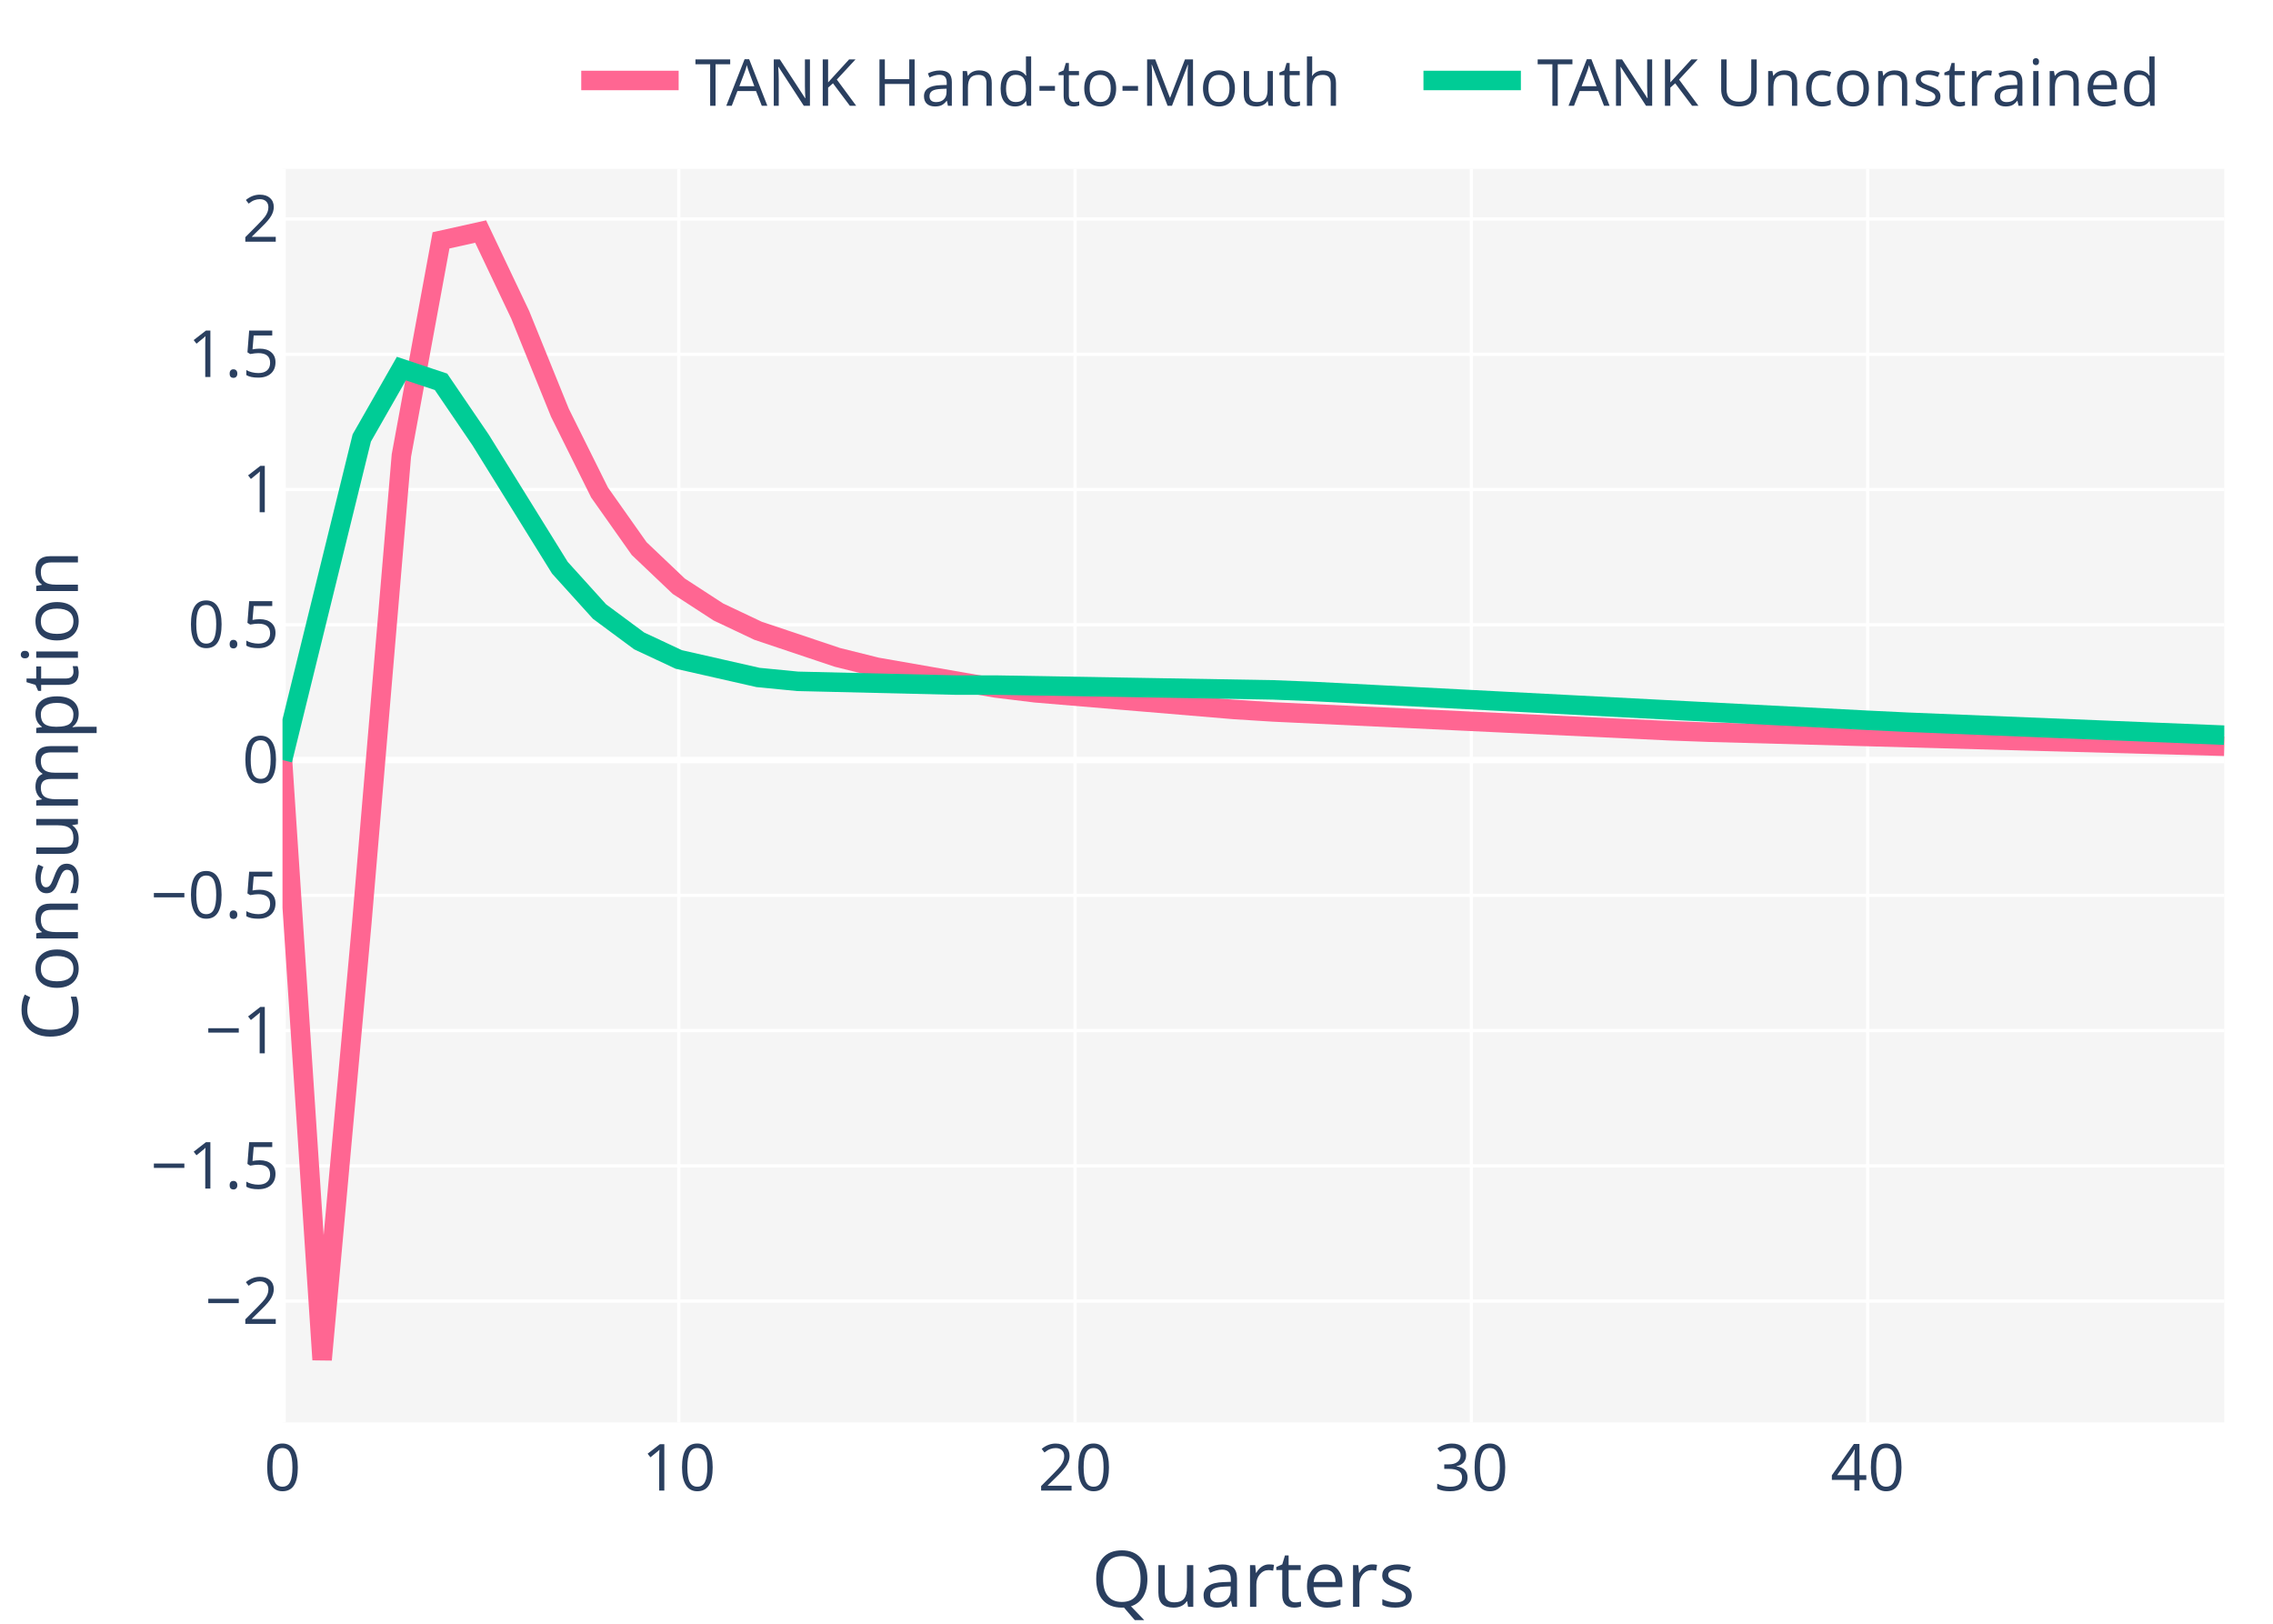
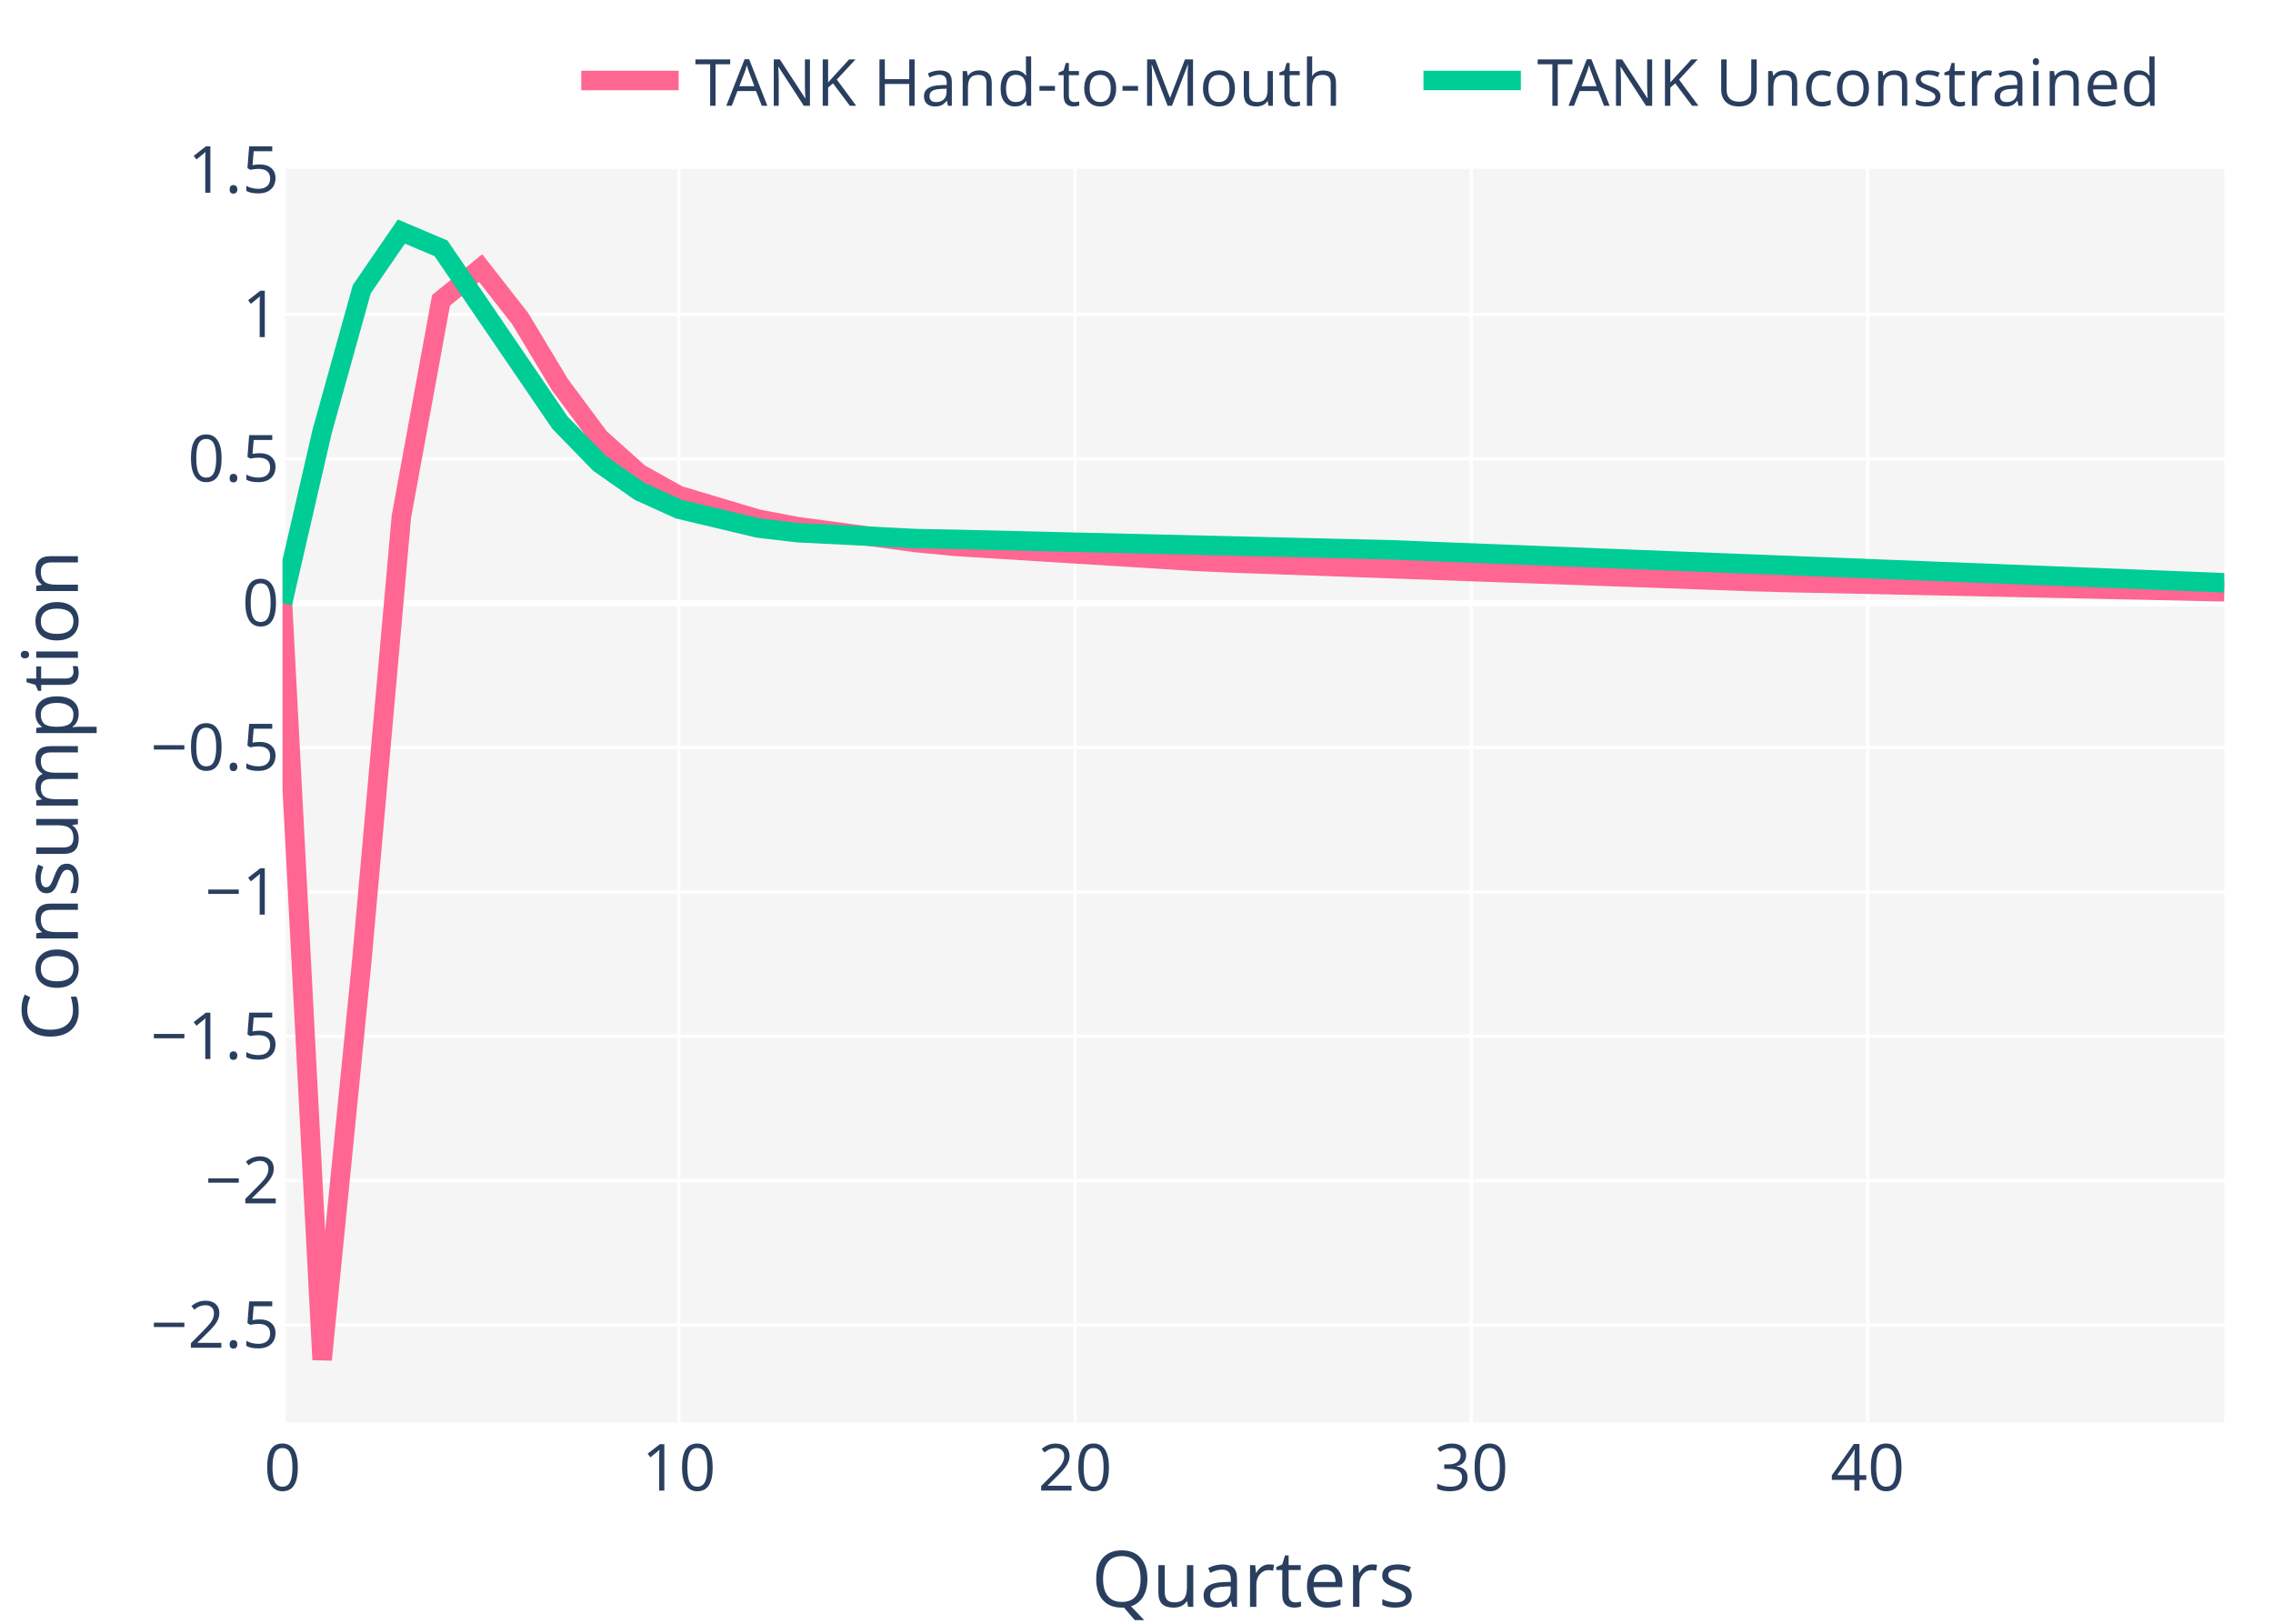
<svg xmlns="http://www.w3.org/2000/svg" class="main-svg" width="700" height="500" style="" viewBox="0 0 700 500">
  <rect x="0" y="0" width="700" height="500" style="fill: rgb(255, 255, 255); fill-opacity: 1;" />
-   <defs id="defs-c66809">
+   <defs id="defs-255d50">
    <g class="clips">
-       <clipPath id="clipc66809xyplot" class="plotclip">
+       <clipPath id="clip255d50xyplot" class="plotclip">
        <rect width="598" height="386" />
      </clipPath>
-       <clipPath class="axesclip" id="clipc66809x">
+       <clipPath class="axesclip" id="clip255d50x">
        <rect x="87" y="0" width="598" height="500" />
      </clipPath>
-       <clipPath class="axesclip" id="clipc66809y">
+       <clipPath class="axesclip" id="clip255d50y">
        <rect x="0" y="52" width="700" height="386" />
      </clipPath>
-       <clipPath class="axesclip" id="clipc66809xy">
+       <clipPath class="axesclip" id="clip255d50xy">
        <rect x="87" y="52" width="598" height="386" />
      </clipPath>
    </g>
    <g class="gradients" />
    <g class="patterns" />
  </defs>
  <g class="bglayer">
    <rect class="bg" x="87" y="52" width="598" height="386" style="fill: rgb(245, 245, 245); fill-opacity: 1; stroke-width: 0;" />
  </g>
  <g class="layer-below">
    <g class="imagelayer" />
    <g class="shapelayer" />
  </g>
  <g class="cartesianlayer">
    <g class="subplot xy">
      <g class="layer-subplot">
        <g class="shapelayer" />
        <g class="imagelayer" />
      </g>
      <g class="minor-gridlayer">
        <g class="x" />
        <g class="y" />
      </g>
      <g class="gridlayer">
        <g class="x">
          <path class="xgrid crisp" transform="translate(209.04,0)" d="M0,52v386" style="stroke: rgb(255, 255, 255); stroke-opacity: 1; stroke-width: 1px;" />
          <path class="xgrid crisp" transform="translate(331.08,0)" d="M0,52v386" style="stroke: rgb(255, 255, 255); stroke-opacity: 1; stroke-width: 1px;" />
          <path class="xgrid crisp" transform="translate(453.12,0)" d="M0,52v386" style="stroke: rgb(255, 255, 255); stroke-opacity: 1; stroke-width: 1px;" />
          <path class="xgrid crisp" transform="translate(575.16,0)" d="M0,52v386" style="stroke: rgb(255, 255, 255); stroke-opacity: 1; stroke-width: 1px;" />
        </g>
        <g class="y">
-           <path class="ygrid crisp" transform="translate(0,400.66)" d="M87,0h598" style="stroke: rgb(255, 255, 255); stroke-opacity: 1; stroke-width: 1px;" />
-           <path class="ygrid crisp" transform="translate(0,359)" d="M87,0h598" style="stroke: rgb(255, 255, 255); stroke-opacity: 1; stroke-width: 1px;" />
-           <path class="ygrid crisp" transform="translate(0,317.35)" d="M87,0h598" style="stroke: rgb(255, 255, 255); stroke-opacity: 1; stroke-width: 1px;" />
-           <path class="ygrid crisp" transform="translate(0,275.7)" d="M87,0h598" style="stroke: rgb(255, 255, 255); stroke-opacity: 1; stroke-width: 1px;" />
-           <path class="ygrid crisp" transform="translate(0,192.39)" d="M87,0h598" style="stroke: rgb(255, 255, 255); stroke-opacity: 1; stroke-width: 1px;" />
-           <path class="ygrid crisp" transform="translate(0,150.74)" d="M87,0h598" style="stroke: rgb(255, 255, 255); stroke-opacity: 1; stroke-width: 1px;" />
-           <path class="ygrid crisp" transform="translate(0,109.08)" d="M87,0h598" style="stroke: rgb(255, 255, 255); stroke-opacity: 1; stroke-width: 1px;" />
-           <path class="ygrid crisp" transform="translate(0,67.43)" d="M87,0h598" style="stroke: rgb(255, 255, 255); stroke-opacity: 1; stroke-width: 1px;" />
+           <path class="ygrid crisp" transform="translate(0,408.01)" d="M87,0h598" style="stroke: rgb(255, 255, 255); stroke-opacity: 1; stroke-width: 1px;" />
+           <path class="ygrid crisp" transform="translate(0,363.56)" d="M87,0h598" style="stroke: rgb(255, 255, 255); stroke-opacity: 1; stroke-width: 1px;" />
+           <path class="ygrid crisp" transform="translate(0,319.1)" d="M87,0h598" style="stroke: rgb(255, 255, 255); stroke-opacity: 1; stroke-width: 1px;" />
+           <path class="ygrid crisp" transform="translate(0,274.64)" d="M87,0h598" style="stroke: rgb(255, 255, 255); stroke-opacity: 1; stroke-width: 1px;" />
+           <path class="ygrid crisp" transform="translate(0,230.18)" d="M87,0h598" style="stroke: rgb(255, 255, 255); stroke-opacity: 1; stroke-width: 1px;" />
+           <path class="ygrid crisp" transform="translate(0,141.27)" d="M87,0h598" style="stroke: rgb(255, 255, 255); stroke-opacity: 1; stroke-width: 1px;" />
+           <path class="ygrid crisp" transform="translate(0,96.81)" d="M87,0h598" style="stroke: rgb(255, 255, 255); stroke-opacity: 1; stroke-width: 1px;" />
        </g>
      </g>
      <g class="zerolinelayer">
        <path class="xzl zl crisp" transform="translate(87,0)" d="M0,52v386" style="stroke: rgb(255, 255, 255); stroke-opacity: 1; stroke-width: 2px;" />
-         <path class="yzl zl crisp" transform="translate(0,234.04)" d="M87,0h598" style="stroke: rgb(255, 255, 255); stroke-opacity: 1; stroke-width: 2px;" />
+         <path class="yzl zl crisp" transform="translate(0,185.72)" d="M87,0h598" style="stroke: rgb(255, 255, 255); stroke-opacity: 1; stroke-width: 2px;" />
      </g>
      <path class="xlines-below" />
      <path class="ylines-below" />
      <g class="overlines-below" />
      <g class="xaxislayer-below" />
      <g class="yaxislayer-below" />
      <g class="overaxes-below" />
-       <g class="plot" transform="translate(87,52)" clip-path="url(#clipc66809xyplot)">
+       <g class="plot" transform="translate(87,52)" clip-path="url(#clip255d50xyplot)">
        <g class="scatterlayer mlayer">
-           <g class="trace scatter trace8b0a77" style="stroke-miterlimit: 2; opacity: 1;">
+           <g class="trace scatter tracefb589e" style="stroke-miterlimit: 2; opacity: 1;">
            <g class="fills" />
            <g class="errorbars" />
            <g class="lines">
-               <path class="js-line" d="M0,182.04L12.2,366.7L24.41,232.37L36.61,88.28L48.82,22.01L61.02,19.3L73.22,44.97L85.43,75.09L97.63,99.64L109.84,116.93L122.04,128.52L134.24,136.45L146.45,142.23L170.86,150.42L183.06,153.46L219.67,159.85L231.88,161.34L292.9,166.46L305.1,167.23L427.14,173.02L439.35,173.47L598,177.8" style="vector-effect: non-scaling-stroke; fill: none; stroke: rgb(255, 102, 146); stroke-opacity: 1; stroke-width: 6px; opacity: 1;" />
+               <path class="js-line" d="M0,133.72L12.2,366.7L24.41,244.03L36.61,107.09L48.82,40.48L61.02,30.55L73.22,46.15L85.43,66.45L97.63,82.83L109.84,93.78L122.04,100.58L146.45,107.87L158.65,110.18L195.27,115.09L207.47,116.26L280.69,120.82L292.9,121.38L451.55,127.05L463.76,127.39L598,130.23" style="vector-effect: non-scaling-stroke; fill: none; stroke: rgb(255, 102, 146); stroke-opacity: 1; stroke-width: 6px; opacity: 1;" />
            </g>
            <g class="points" />
            <g class="text" />
          </g>
-           <g class="trace scatter trace8dd25a" style="stroke-miterlimit: 2; opacity: 1;">
+           <g class="trace scatter tracefc5ee0" style="stroke-miterlimit: 2; opacity: 1;">
            <g class="fills" />
            <g class="errorbars" />
            <g class="lines">
-               <path class="js-line" d="M0,182.04L24.41,82.87L36.61,61.5L48.82,65.57L61.02,83.49L85.43,122.83L97.63,136.32L109.84,145.36L122.04,151.07L146.45,156.61L158.65,157.8L207.47,158.96L219.67,158.96L305.1,160.44L317.31,160.92L488.16,169.8L500.37,170.39L598,174.38" style="vector-effect: non-scaling-stroke; fill: none; stroke: rgb(0, 204, 150); stroke-opacity: 1; stroke-width: 6px; opacity: 1;" />
+               <path class="js-line" d="M0,133.72L12.2,80.88L24.41,37.07L36.61,19.3L48.82,24.48L85.43,78.14L97.63,90.68L109.84,99.23L122.04,104.78L146.45,110.59L158.65,112.03L195.27,113.86L207.47,114.09L341.71,117.31L353.92,117.81L598,127.45" style="vector-effect: non-scaling-stroke; fill: none; stroke: rgb(0, 204, 150); stroke-opacity: 1; stroke-width: 6px; opacity: 1;" />
            </g>
            <g class="points" />
            <g class="text" />
          </g>
        </g>
      </g>
      <g class="overplot" />
      <path class="xlines-above crisp" d="M0,0" style="fill: none;" />
      <path class="ylines-above crisp" d="M0,0" style="fill: none;" />
      <g class="overlines-above" />
      <g class="xaxislayer-above">
        <g class="xtick">
          <text text-anchor="middle" x="0" y="459" transform="translate(87,0)" style="font-family: 'Open Sans', verdana, arial, sans-serif; font-size: 20px; fill: rgb(42, 63, 95); fill-opacity: 1; white-space: pre; opacity: 1;">0</text>
        </g>
        <g class="xtick">
          <text text-anchor="middle" x="0" y="459" style="font-family: 'Open Sans', verdana, arial, sans-serif; font-size: 20px; fill: rgb(42, 63, 95); fill-opacity: 1; white-space: pre; opacity: 1;" transform="translate(209.04,0)">10</text>
        </g>
        <g class="xtick">
          <text text-anchor="middle" x="0" y="459" style="font-family: 'Open Sans', verdana, arial, sans-serif; font-size: 20px; fill: rgb(42, 63, 95); fill-opacity: 1; white-space: pre; opacity: 1;" transform="translate(331.08,0)">20</text>
        </g>
        <g class="xtick">
          <text text-anchor="middle" x="0" y="459" style="font-family: 'Open Sans', verdana, arial, sans-serif; font-size: 20px; fill: rgb(42, 63, 95); fill-opacity: 1; white-space: pre; opacity: 1;" transform="translate(453.12,0)">30</text>
        </g>
        <g class="xtick">
          <text text-anchor="middle" x="0" y="459" style="font-family: 'Open Sans', verdana, arial, sans-serif; font-size: 20px; fill: rgb(42, 63, 95); fill-opacity: 1; white-space: pre; opacity: 1;" transform="translate(575.16,0)">40</text>
        </g>
      </g>
      <g class="yaxislayer-above">
        <g class="ytick">
-           <text text-anchor="end" x="86" y="7" transform="translate(0,400.66)" style="font-family: 'Open Sans', verdana, arial, sans-serif; font-size: 20px; fill: rgb(42, 63, 95); fill-opacity: 1; white-space: pre; opacity: 1;">−2</text>
-         </g>
-         <g class="ytick">
-           <text text-anchor="end" x="86" y="7" style="font-family: 'Open Sans', verdana, arial, sans-serif; font-size: 20px; fill: rgb(42, 63, 95); fill-opacity: 1; white-space: pre; opacity: 1;" transform="translate(0,359)">−1.5</text>
-         </g>
-         <g class="ytick">
-           <text text-anchor="end" x="86" y="7" style="font-family: 'Open Sans', verdana, arial, sans-serif; font-size: 20px; fill: rgb(42, 63, 95); fill-opacity: 1; white-space: pre; opacity: 1;" transform="translate(0,317.35)">−1</text>
-         </g>
-         <g class="ytick">
-           <text text-anchor="end" x="86" y="7" style="font-family: 'Open Sans', verdana, arial, sans-serif; font-size: 20px; fill: rgb(42, 63, 95); fill-opacity: 1; white-space: pre; opacity: 1;" transform="translate(0,275.7)">−0.5</text>
-         </g>
-         <g class="ytick">
-           <text text-anchor="end" x="86" y="7" style="font-family: 'Open Sans', verdana, arial, sans-serif; font-size: 20px; fill: rgb(42, 63, 95); fill-opacity: 1; white-space: pre; opacity: 1;" transform="translate(0,234.04)">0</text>
-         </g>
-         <g class="ytick">
-           <text text-anchor="end" x="86" y="7" style="font-family: 'Open Sans', verdana, arial, sans-serif; font-size: 20px; fill: rgb(42, 63, 95); fill-opacity: 1; white-space: pre; opacity: 1;" transform="translate(0,192.39)">0.5</text>
-         </g>
-         <g class="ytick">
-           <text text-anchor="end" x="86" y="7" style="font-family: 'Open Sans', verdana, arial, sans-serif; font-size: 20px; fill: rgb(42, 63, 95); fill-opacity: 1; white-space: pre; opacity: 1;" transform="translate(0,150.74)">1</text>
-         </g>
-         <g class="ytick">
-           <text text-anchor="end" x="86" y="7" style="font-family: 'Open Sans', verdana, arial, sans-serif; font-size: 20px; fill: rgb(42, 63, 95); fill-opacity: 1; white-space: pre; opacity: 1;" transform="translate(0,109.08)">1.5</text>
-         </g>
-         <g class="ytick">
-           <text text-anchor="end" x="86" y="7" style="font-family: 'Open Sans', verdana, arial, sans-serif; font-size: 20px; fill: rgb(42, 63, 95); fill-opacity: 1; white-space: pre; opacity: 1;" transform="translate(0,67.43)">2</text>
+           <text text-anchor="end" x="86" y="7" transform="translate(0,408.01)" style="font-family: 'Open Sans', verdana, arial, sans-serif; font-size: 20px; fill: rgb(42, 63, 95); fill-opacity: 1; white-space: pre; opacity: 1;">−2.5</text>
+         </g>
+         <g class="ytick">
+           <text text-anchor="end" x="86" y="7" style="font-family: 'Open Sans', verdana, arial, sans-serif; font-size: 20px; fill: rgb(42, 63, 95); fill-opacity: 1; white-space: pre; opacity: 1;" transform="translate(0,363.56)">−2</text>
+         </g>
+         <g class="ytick">
+           <text text-anchor="end" x="86" y="7" style="font-family: 'Open Sans', verdana, arial, sans-serif; font-size: 20px; fill: rgb(42, 63, 95); fill-opacity: 1; white-space: pre; opacity: 1;" transform="translate(0,319.1)">−1.5</text>
+         </g>
+         <g class="ytick">
+           <text text-anchor="end" x="86" y="7" style="font-family: 'Open Sans', verdana, arial, sans-serif; font-size: 20px; fill: rgb(42, 63, 95); fill-opacity: 1; white-space: pre; opacity: 1;" transform="translate(0,274.64)">−1</text>
+         </g>
+         <g class="ytick">
+           <text text-anchor="end" x="86" y="7" style="font-family: 'Open Sans', verdana, arial, sans-serif; font-size: 20px; fill: rgb(42, 63, 95); fill-opacity: 1; white-space: pre; opacity: 1;" transform="translate(0,230.18)">−0.5</text>
+         </g>
+         <g class="ytick">
+           <text text-anchor="end" x="86" y="7" style="font-family: 'Open Sans', verdana, arial, sans-serif; font-size: 20px; fill: rgb(42, 63, 95); fill-opacity: 1; white-space: pre; opacity: 1;" transform="translate(0,185.72)">0</text>
+         </g>
+         <g class="ytick">
+           <text text-anchor="end" x="86" y="7" style="font-family: 'Open Sans', verdana, arial, sans-serif; font-size: 20px; fill: rgb(42, 63, 95); fill-opacity: 1; white-space: pre; opacity: 1;" transform="translate(0,141.27)">0.5</text>
+         </g>
+         <g class="ytick">
+           <text text-anchor="end" x="86" y="7" style="font-family: 'Open Sans', verdana, arial, sans-serif; font-size: 20px; fill: rgb(42, 63, 95); fill-opacity: 1; white-space: pre; opacity: 1;" transform="translate(0,96.81)">1</text>
+         </g>
+         <g class="ytick">
+           <text text-anchor="end" x="86" y="7" style="font-family: 'Open Sans', verdana, arial, sans-serif; font-size: 20px; fill: rgb(42, 63, 95); fill-opacity: 1; white-space: pre; opacity: 1;" transform="translate(0,52.35)">1.5</text>
        </g>
      </g>
      <g class="overaxes-above" />
    </g>
  </g>
  <g class="polarlayer" />
  <g class="smithlayer" />
  <g class="ternarylayer" />
  <g class="geolayer" />
  <g class="funnelarealayer" />
  <g class="pielayer" />
  <g class="iciclelayer" />
  <g class="treemaplayer" />
  <g class="sunburstlayer" />
  <g class="glimages" />
-   <defs id="topdefs-c66809">
+   <defs id="topdefs-255d50">
    <g class="clips" />
-     <clipPath id="legendc66809">
+     <clipPath id="legend255d50">
      <rect width="511" height="39" x="0" y="0" />
    </clipPath>
  </defs>
  <g class="layer-above">
    <g class="imagelayer" />
    <g class="shapelayer" />
  </g>
  <g class="infolayer">
    <g class="legend" pointer-events="all" transform="translate(174,5.28)">
      <rect class="bg" shape-rendering="crispEdges" width="511" height="39" x="0" y="0" style="stroke: rgb(68, 68, 68); stroke-opacity: 1; fill: rgb(255, 255, 255); fill-opacity: 1; stroke-width: 0px;" />
-       <g class="scrollbox" transform="" clip-path="url(#legendc66809)">
+       <g class="scrollbox" transform="" clip-path="url(#legend255d50)">
        <g class="groups" transform="">
          <g class="traces" transform="translate(0,19.5)" style="opacity: 1;">
            <text class="legendtext" text-anchor="start" x="40" y="7.8" style="font-family: 'Open Sans', verdana, arial, sans-serif; font-size: 20px; fill: rgb(42, 63, 95); fill-opacity: 1; white-space: pre;">TANK Hand-to-Mouth</text>
            <g class="layers" style="opacity: 1;">
              <g class="legendfill" />
              <g class="legendlines">
                <path class="js-line" d="M5,0h30" style="fill: none; stroke: rgb(255, 102, 146); stroke-opacity: 1; stroke-width: 6px;" />
              </g>
              <g class="legendsymbols">
                <g class="legendpoints" />
              </g>
            </g>
            <rect class="legendtoggle" x="0" y="-14.5" width="256.875" height="29" style="fill: rgb(0, 0, 0); fill-opacity: 0;" />
          </g>
        </g>
        <g class="groups" transform="translate(259.375,0)">
          <g class="traces" transform="translate(0,19.5)" style="opacity: 1;">
            <text class="legendtext" text-anchor="start" x="40" y="7.8" style="font-family: 'Open Sans', verdana, arial, sans-serif; font-size: 20px; fill: rgb(42, 63, 95); fill-opacity: 1; white-space: pre;">TANK Unconstrained</text>
            <g class="layers" style="opacity: 1;">
              <g class="legendfill" />
              <g class="legendlines">
                <path class="js-line" d="M5,0h30" style="fill: none; stroke: rgb(0, 204, 150); stroke-opacity: 1; stroke-width: 6px;" />
              </g>
              <g class="legendsymbols">
                <g class="legendpoints" />
              </g>
            </g>
            <rect class="legendtoggle" x="0" y="-14.5" width="248.234" height="29" style="fill: rgb(0, 0, 0); fill-opacity: 0;" />
          </g>
        </g>
      </g>
      <rect class="scrollbar" rx="20" ry="3" width="0" height="0" x="0" y="0" style="fill: rgb(128, 139, 164); fill-opacity: 1;" />
    </g>
    <g class="g-gtitle" />
    <g class="g-xtitle">
      <text class="xtitle" x="386" y="494.8" text-anchor="middle" style="font-family: 'Open Sans', verdana, arial, sans-serif; font-size: 24px; fill: rgb(42, 63, 95); opacity: 1; font-weight: normal; white-space: pre;">Quarters</text>
    </g>
    <g class="g-ytitle" transform="translate(18.87793,0)">
      <text class="ytitle" transform="rotate(-90,5.121875,245)" x="5.122" y="245" text-anchor="middle" style="font-family: 'Open Sans', verdana, arial, sans-serif; font-size: 24px; fill: rgb(42, 63, 95); opacity: 1; font-weight: normal; white-space: pre;">Consumption</text>
    </g>
  </g>
</svg>
